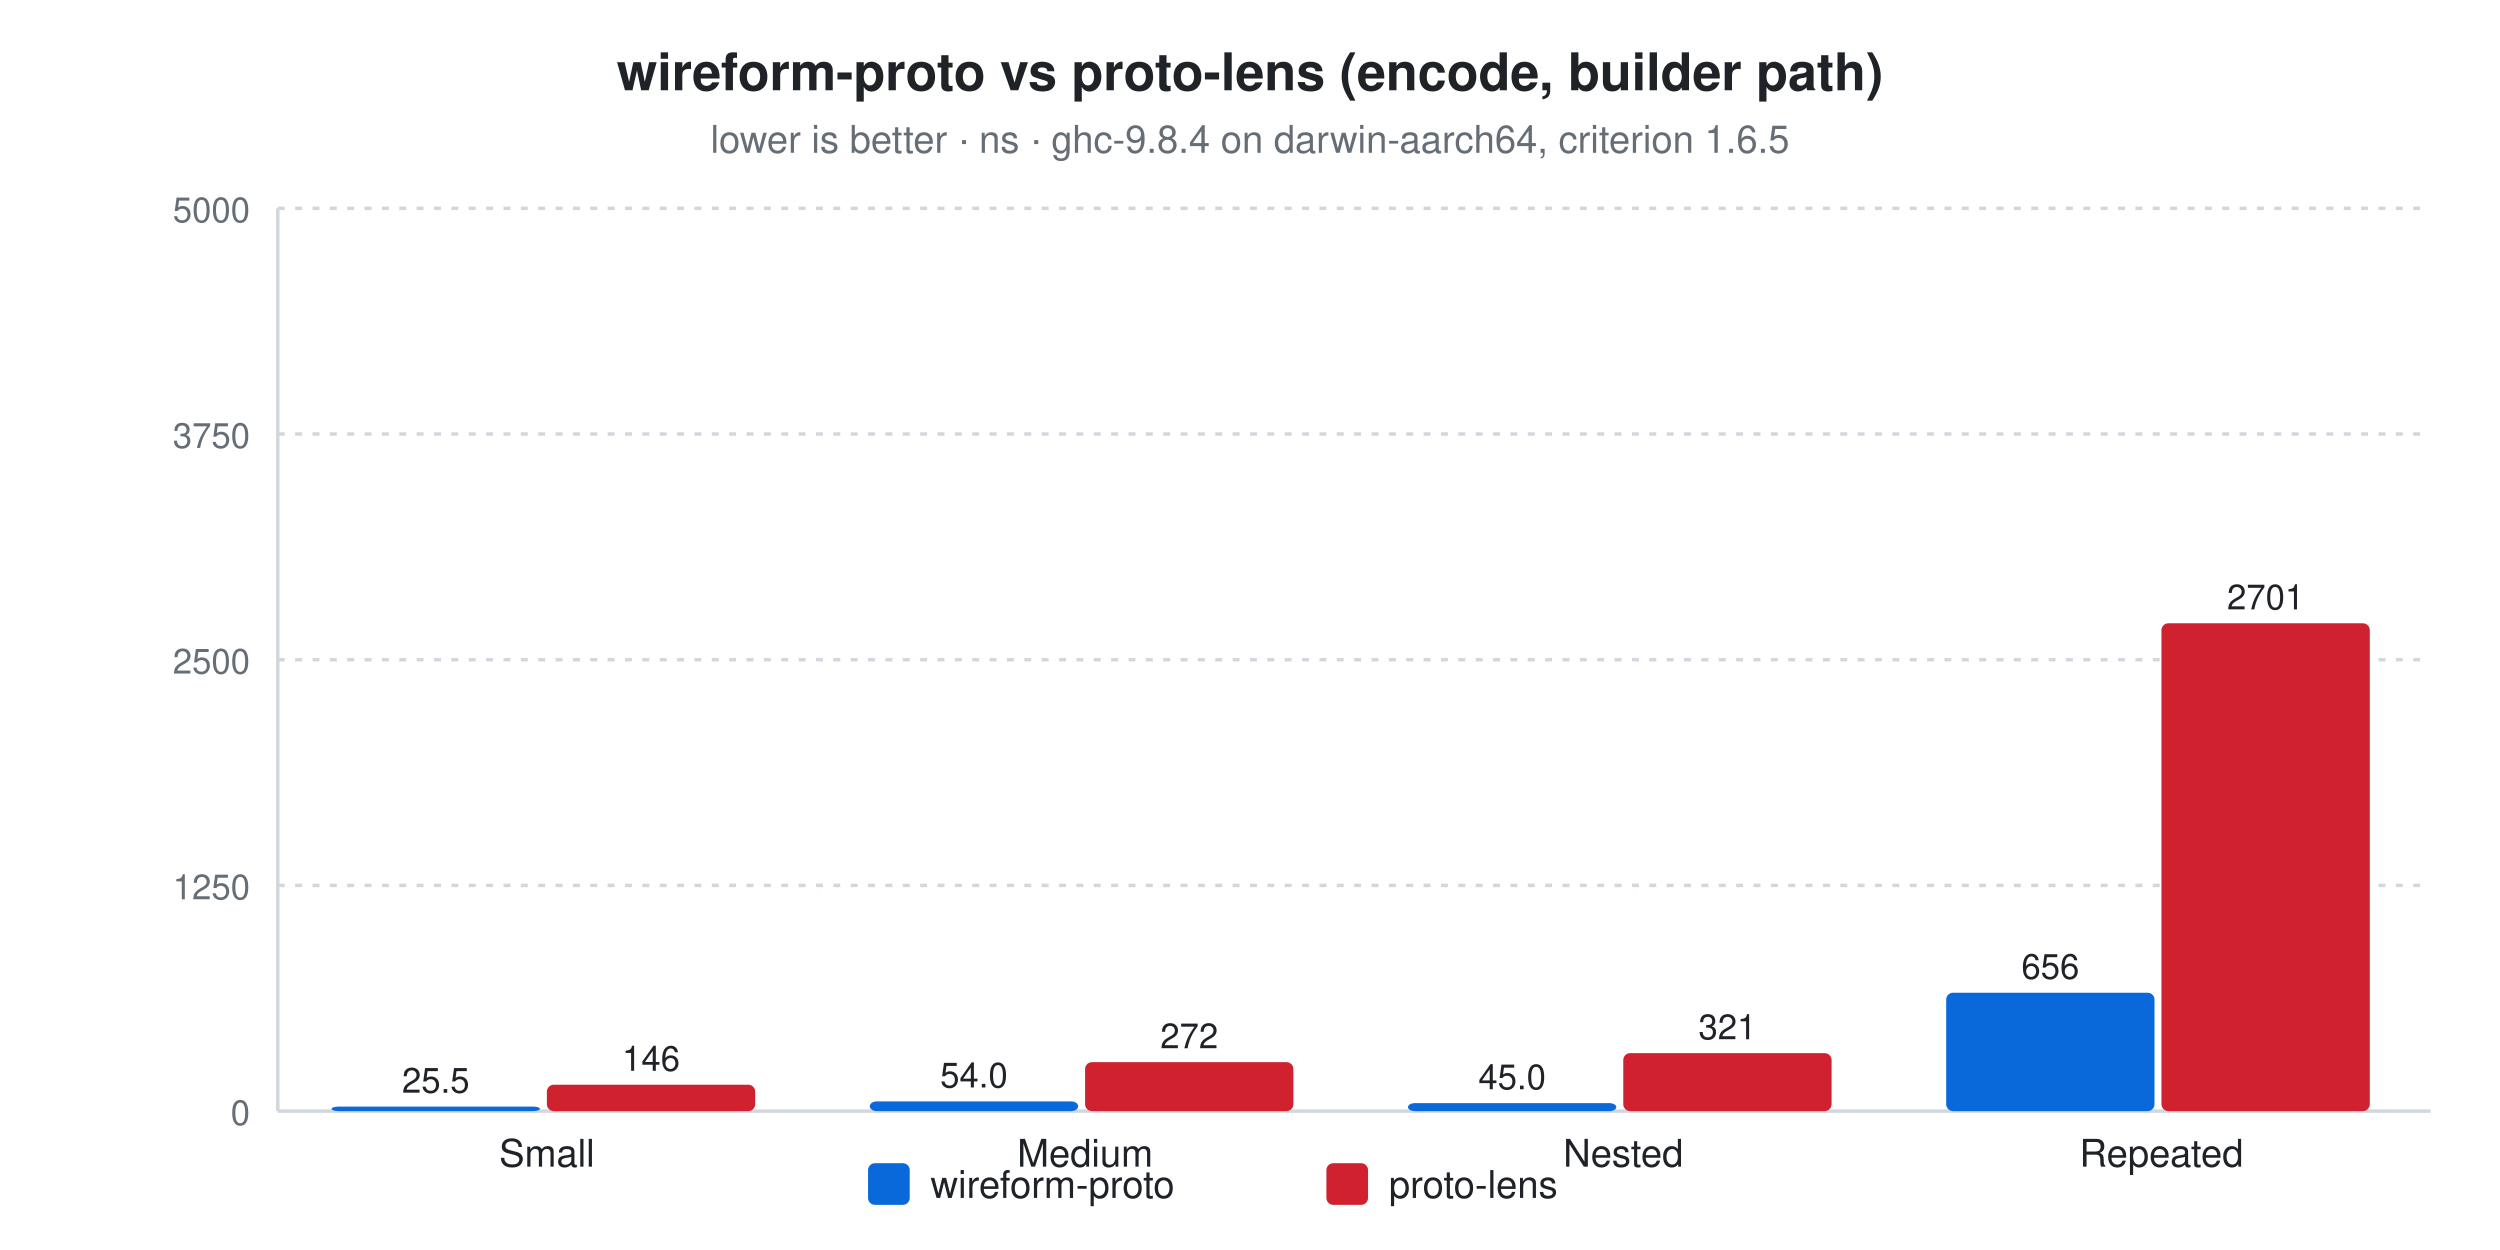
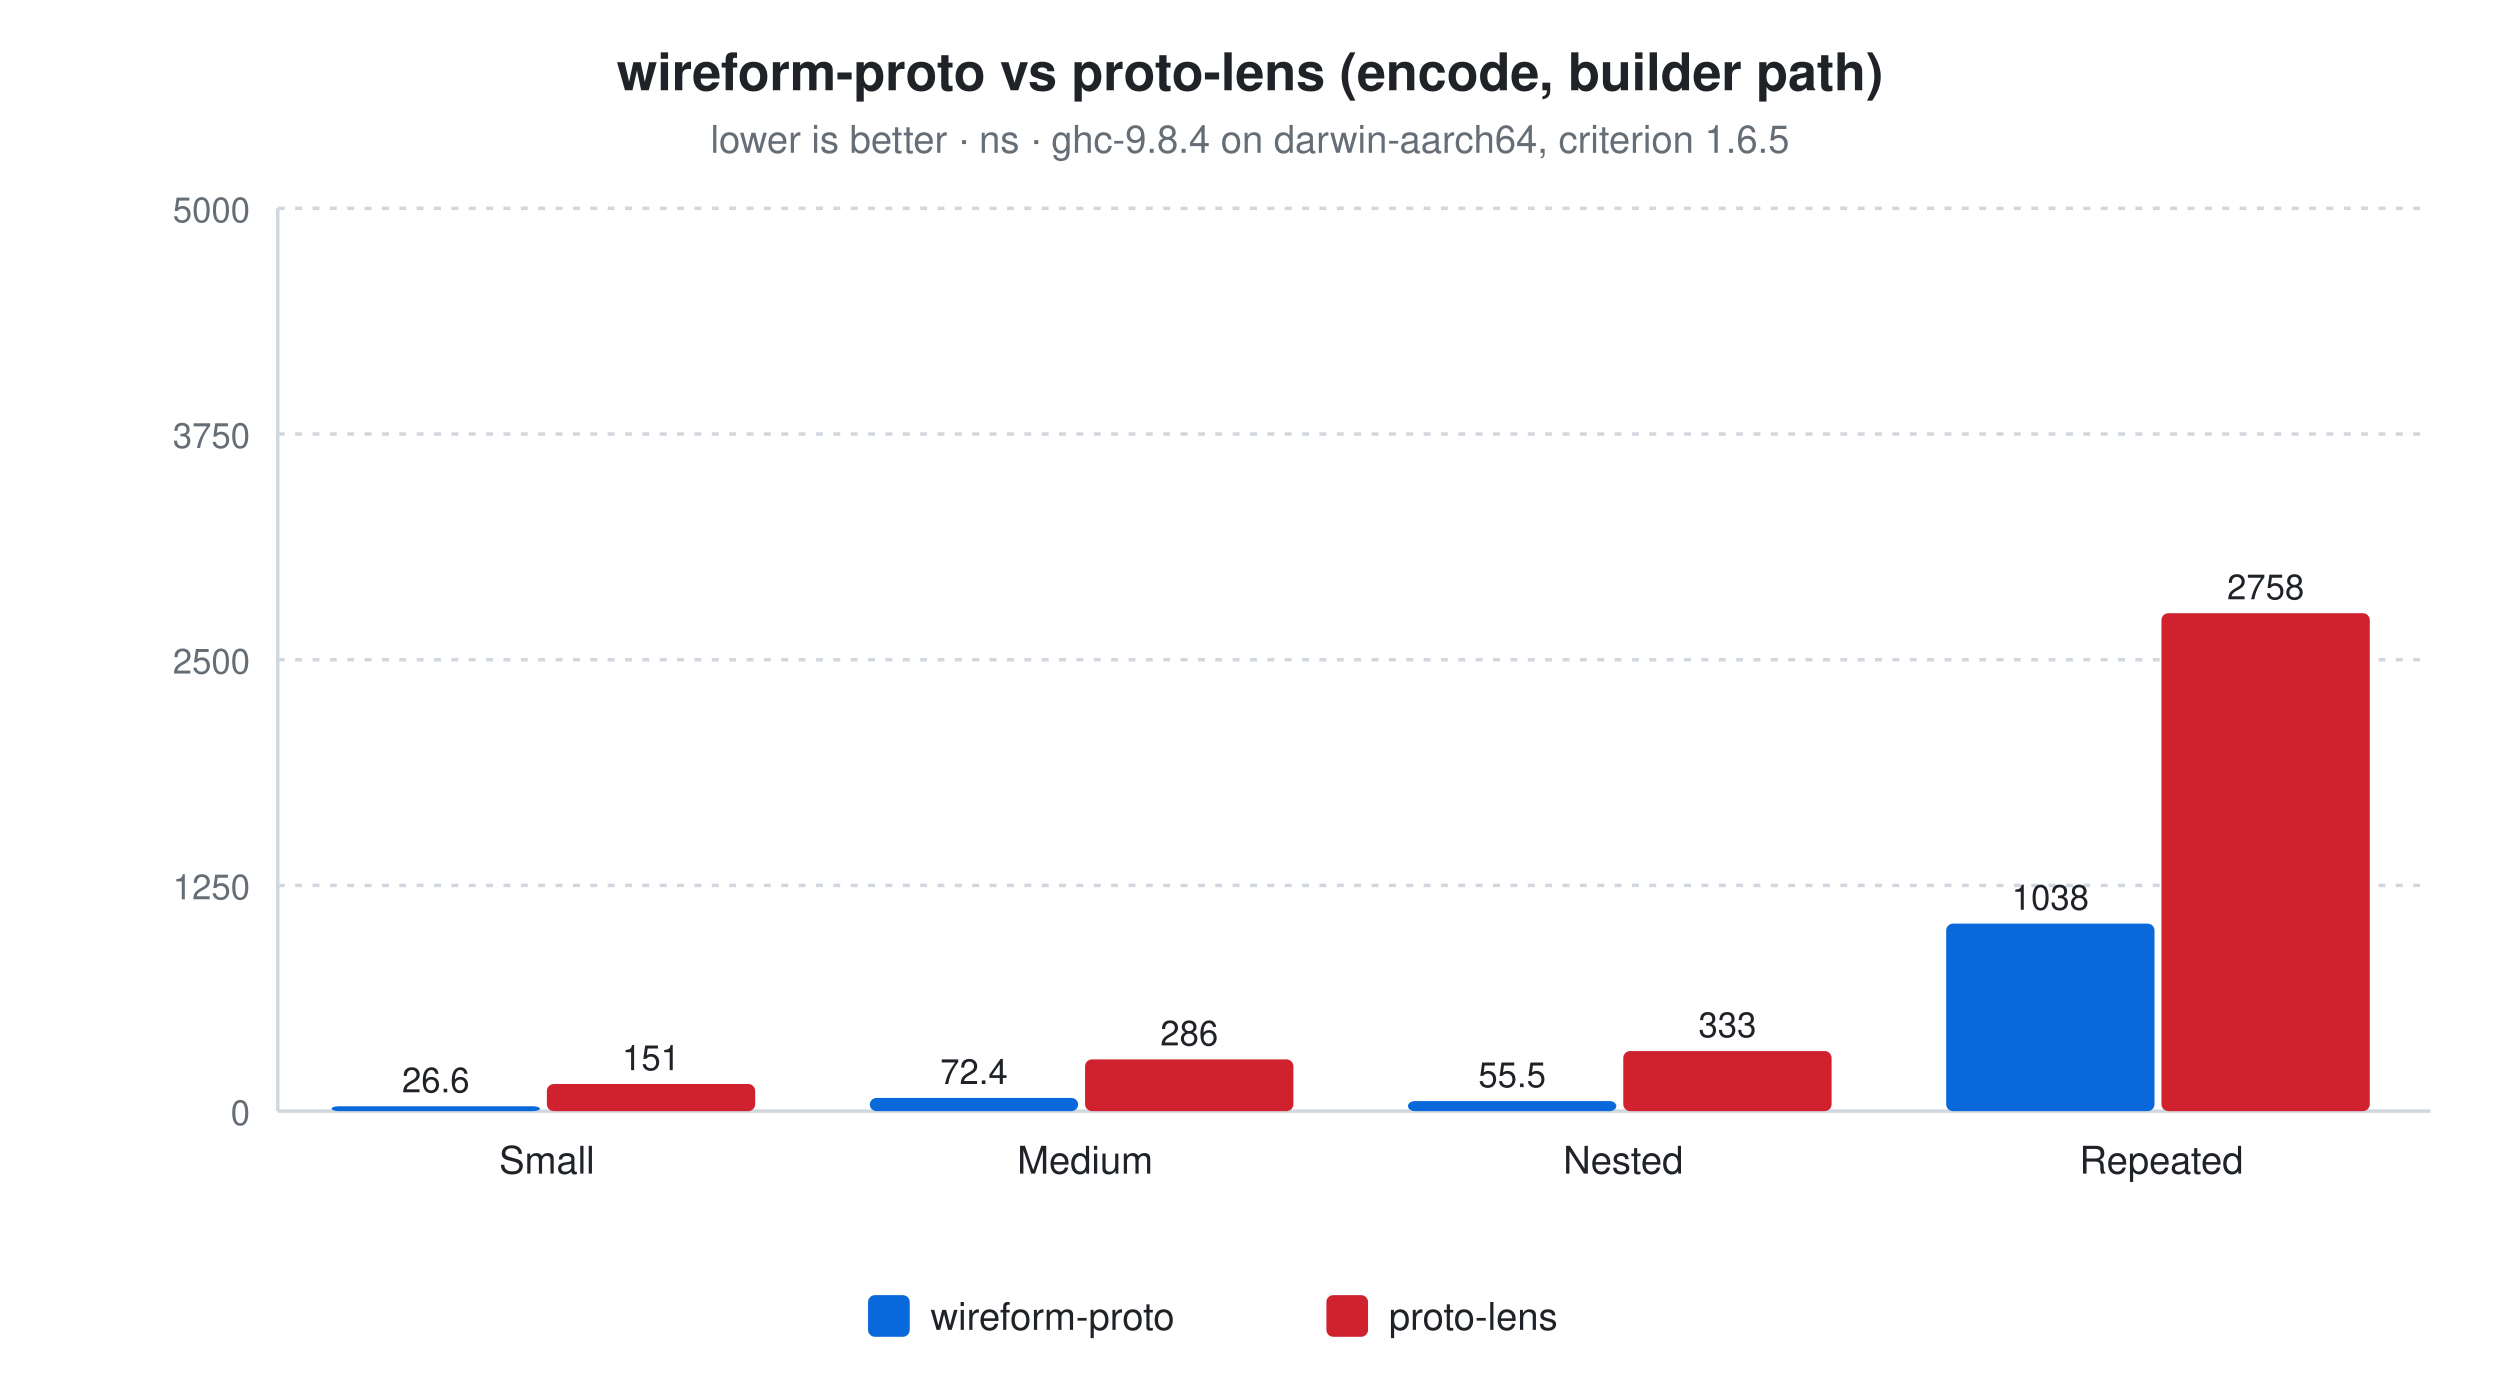
- <svg xmlns="http://www.w3.org/2000/svg" viewBox="0 0 720 360" width="720" height="360" font-family="ui-sans-serif, system-ui, -apple-system, BlinkMacSystemFont, &quot;Segoe UI&quot;, Helvetica, Arial, sans-serif" font-size="12">
-   <rect x="0" y="0" width="720" height="360" fill="#ffffff" />
+ <svg xmlns="http://www.w3.org/2000/svg" viewBox="0 0 720 400" width="720" height="400" font-family="ui-sans-serif, system-ui, -apple-system, BlinkMacSystemFont, &quot;Segoe UI&quot;, Helvetica, Arial, sans-serif" font-size="12">
+   <rect x="0" y="0" width="720" height="400" fill="#ffffff" />
  <text x="360" y="26" text-anchor="middle" font-size="15" font-weight="600" fill="#1f2328">wireform-proto vs proto-lens (encode, builder path)</text>
  <text x="360" y="44" text-anchor="middle" font-size="11" fill="#656d76">lower is better · ns · ghc-9.8.4 on darwin-aarch64, criterion 1.6.5</text>
  <g stroke="#d0d7de" stroke-width="1">
    <line x1="80" y1="320" x2="700" y2="320" />
    <line x1="80" y1="60" x2="80" y2="320" />
  </g>
  <g>
    <g />
    <text x="72" y="324" text-anchor="end" font-size="10" fill="#656d76">0</text>
    <line x1="80" y1="255" x2="700" y2="255" stroke="#d0d7de" stroke-width="1" stroke-dasharray="2 3" />
    <text x="72" y="259" text-anchor="end" font-size="10" fill="#656d76">1250</text>
    <line x1="80" y1="190" x2="700" y2="190" stroke="#d0d7de" stroke-width="1" stroke-dasharray="2 3" />
    <text x="72" y="194" text-anchor="end" font-size="10" fill="#656d76">2500</text>
    <line x1="80" y1="125" x2="700" y2="125" stroke="#d0d7de" stroke-width="1" stroke-dasharray="2 3" />
    <text x="72" y="129" text-anchor="end" font-size="10" fill="#656d76">3750</text>
    <line x1="80" y1="60" x2="700" y2="60" stroke="#d0d7de" stroke-width="1" stroke-dasharray="2 3" />
    <text x="72" y="64" text-anchor="end" font-size="10" fill="#656d76">5000</text>
  </g>
  <g>
-     <rect x="95.5" y="318.7" width="60" height="1.3" rx="2" fill="#0969da" />
-     <rect x="157.5" y="312.4" width="60" height="7.6" rx="2" fill="#cf222e" />
-     <rect x="250.5" y="317.2" width="60" height="2.8" rx="2" fill="#0969da" />
-     <rect x="312.5" y="305.9" width="60" height="14.1" rx="2" fill="#cf222e" />
-     <rect x="405.5" y="317.7" width="60" height="2.3" rx="2" fill="#0969da" />
-     <rect x="467.5" y="303.3" width="60" height="16.7" rx="2" fill="#cf222e" />
-     <rect x="560.5" y="285.9" width="60" height="34.1" rx="2" fill="#0969da" />
-     <rect x="622.5" y="179.5" width="60" height="140.5" rx="2" fill="#cf222e" />
+     <rect x="95.5" y="318.6" width="60" height="1.4" rx="2" fill="#0969da" />
+     <rect x="157.5" y="312.2" width="60" height="7.8" rx="2" fill="#cf222e" />
+     <rect x="250.5" y="316.2" width="60" height="3.8" rx="2" fill="#0969da" />
+     <rect x="312.5" y="305.1" width="60" height="14.9" rx="2" fill="#cf222e" />
+     <rect x="405.5" y="317.1" width="60" height="2.9" rx="2" fill="#0969da" />
+     <rect x="467.5" y="302.7" width="60" height="17.3" rx="2" fill="#cf222e" />
+     <rect x="560.5" y="266.0" width="60" height="54.0" rx="2" fill="#0969da" />
+     <rect x="622.5" y="176.6" width="60" height="143.4" rx="2" fill="#cf222e" />
  </g>
  <g>
-     <text x="125.5" y="314.7" text-anchor="middle" font-size="10" fill="#1f2328">25.5</text>
-     <text x="187.5" y="308.4" text-anchor="middle" font-size="10" fill="#1f2328">146</text>
-     <text x="280.5" y="313.2" text-anchor="middle" font-size="10" fill="#1f2328">54.0</text>
-     <text x="342.5" y="301.9" text-anchor="middle" font-size="10" fill="#1f2328">272</text>
-     <text x="435.5" y="313.7" text-anchor="middle" font-size="10" fill="#1f2328">45.0</text>
-     <text x="497.5" y="299.3" text-anchor="middle" font-size="10" fill="#1f2328">321</text>
-     <text x="590.5" y="281.9" text-anchor="middle" font-size="10" fill="#1f2328">656</text>
-     <text x="652.5" y="175.5" text-anchor="middle" font-size="10" fill="#1f2328">2701</text>
+     <text x="125.5" y="314.6" text-anchor="middle" font-size="10" fill="#1f2328">26.6</text>
+     <text x="187.5" y="308.2" text-anchor="middle" font-size="10" fill="#1f2328">151</text>
+     <text x="280.5" y="312.2" text-anchor="middle" font-size="10" fill="#1f2328">72.4</text>
+     <text x="342.5" y="301.1" text-anchor="middle" font-size="10" fill="#1f2328">286</text>
+     <text x="435.5" y="313.1" text-anchor="middle" font-size="10" fill="#1f2328">55.5</text>
+     <text x="497.5" y="298.7" text-anchor="middle" font-size="10" fill="#1f2328">333</text>
+     <text x="590.5" y="262.0" text-anchor="middle" font-size="10" fill="#1f2328">1038</text>
+     <text x="652.5" y="172.6" text-anchor="middle" font-size="10" fill="#1f2328">2758</text>
  </g>
  <g>
-     <text x="157.5" y="336" text-anchor="middle" font-size="11" fill="#1f2328">Small</text>
-     <text x="312.5" y="336" text-anchor="middle" font-size="11" fill="#1f2328">Medium</text>
-     <text x="467.5" y="336" text-anchor="middle" font-size="11" fill="#1f2328">Nested</text>
-     <text x="622.5" y="336" text-anchor="middle" font-size="11" fill="#1f2328">Repeated</text>
+     <text x="157.5" y="338" text-anchor="middle" font-size="11" fill="#1f2328">Small</text>
+     <text x="312.5" y="338" text-anchor="middle" font-size="11" fill="#1f2328">Medium</text>
+     <text x="467.5" y="338" text-anchor="middle" font-size="11" fill="#1f2328">Nested</text>
+     <text x="622.5" y="338" text-anchor="middle" font-size="11" fill="#1f2328">Repeated</text>
  </g>
  <g>
-     <g transform="translate(250, 344)">
+     <g transform="translate(250, 382)">
      <rect x="0" y="-9" width="12" height="12" rx="2" fill="#0969da" />
      <text x="18" y="1" font-size="11" fill="#1f2328">wireform-proto</text>
    </g>
-     <g transform="translate(382, 344)">
+     <g transform="translate(382, 382)">
      <rect x="0" y="-9" width="12" height="12" rx="2" fill="#cf222e" />
      <text x="18" y="1" font-size="11" fill="#1f2328">proto-lens</text>
    </g>
  </g>
</svg>
